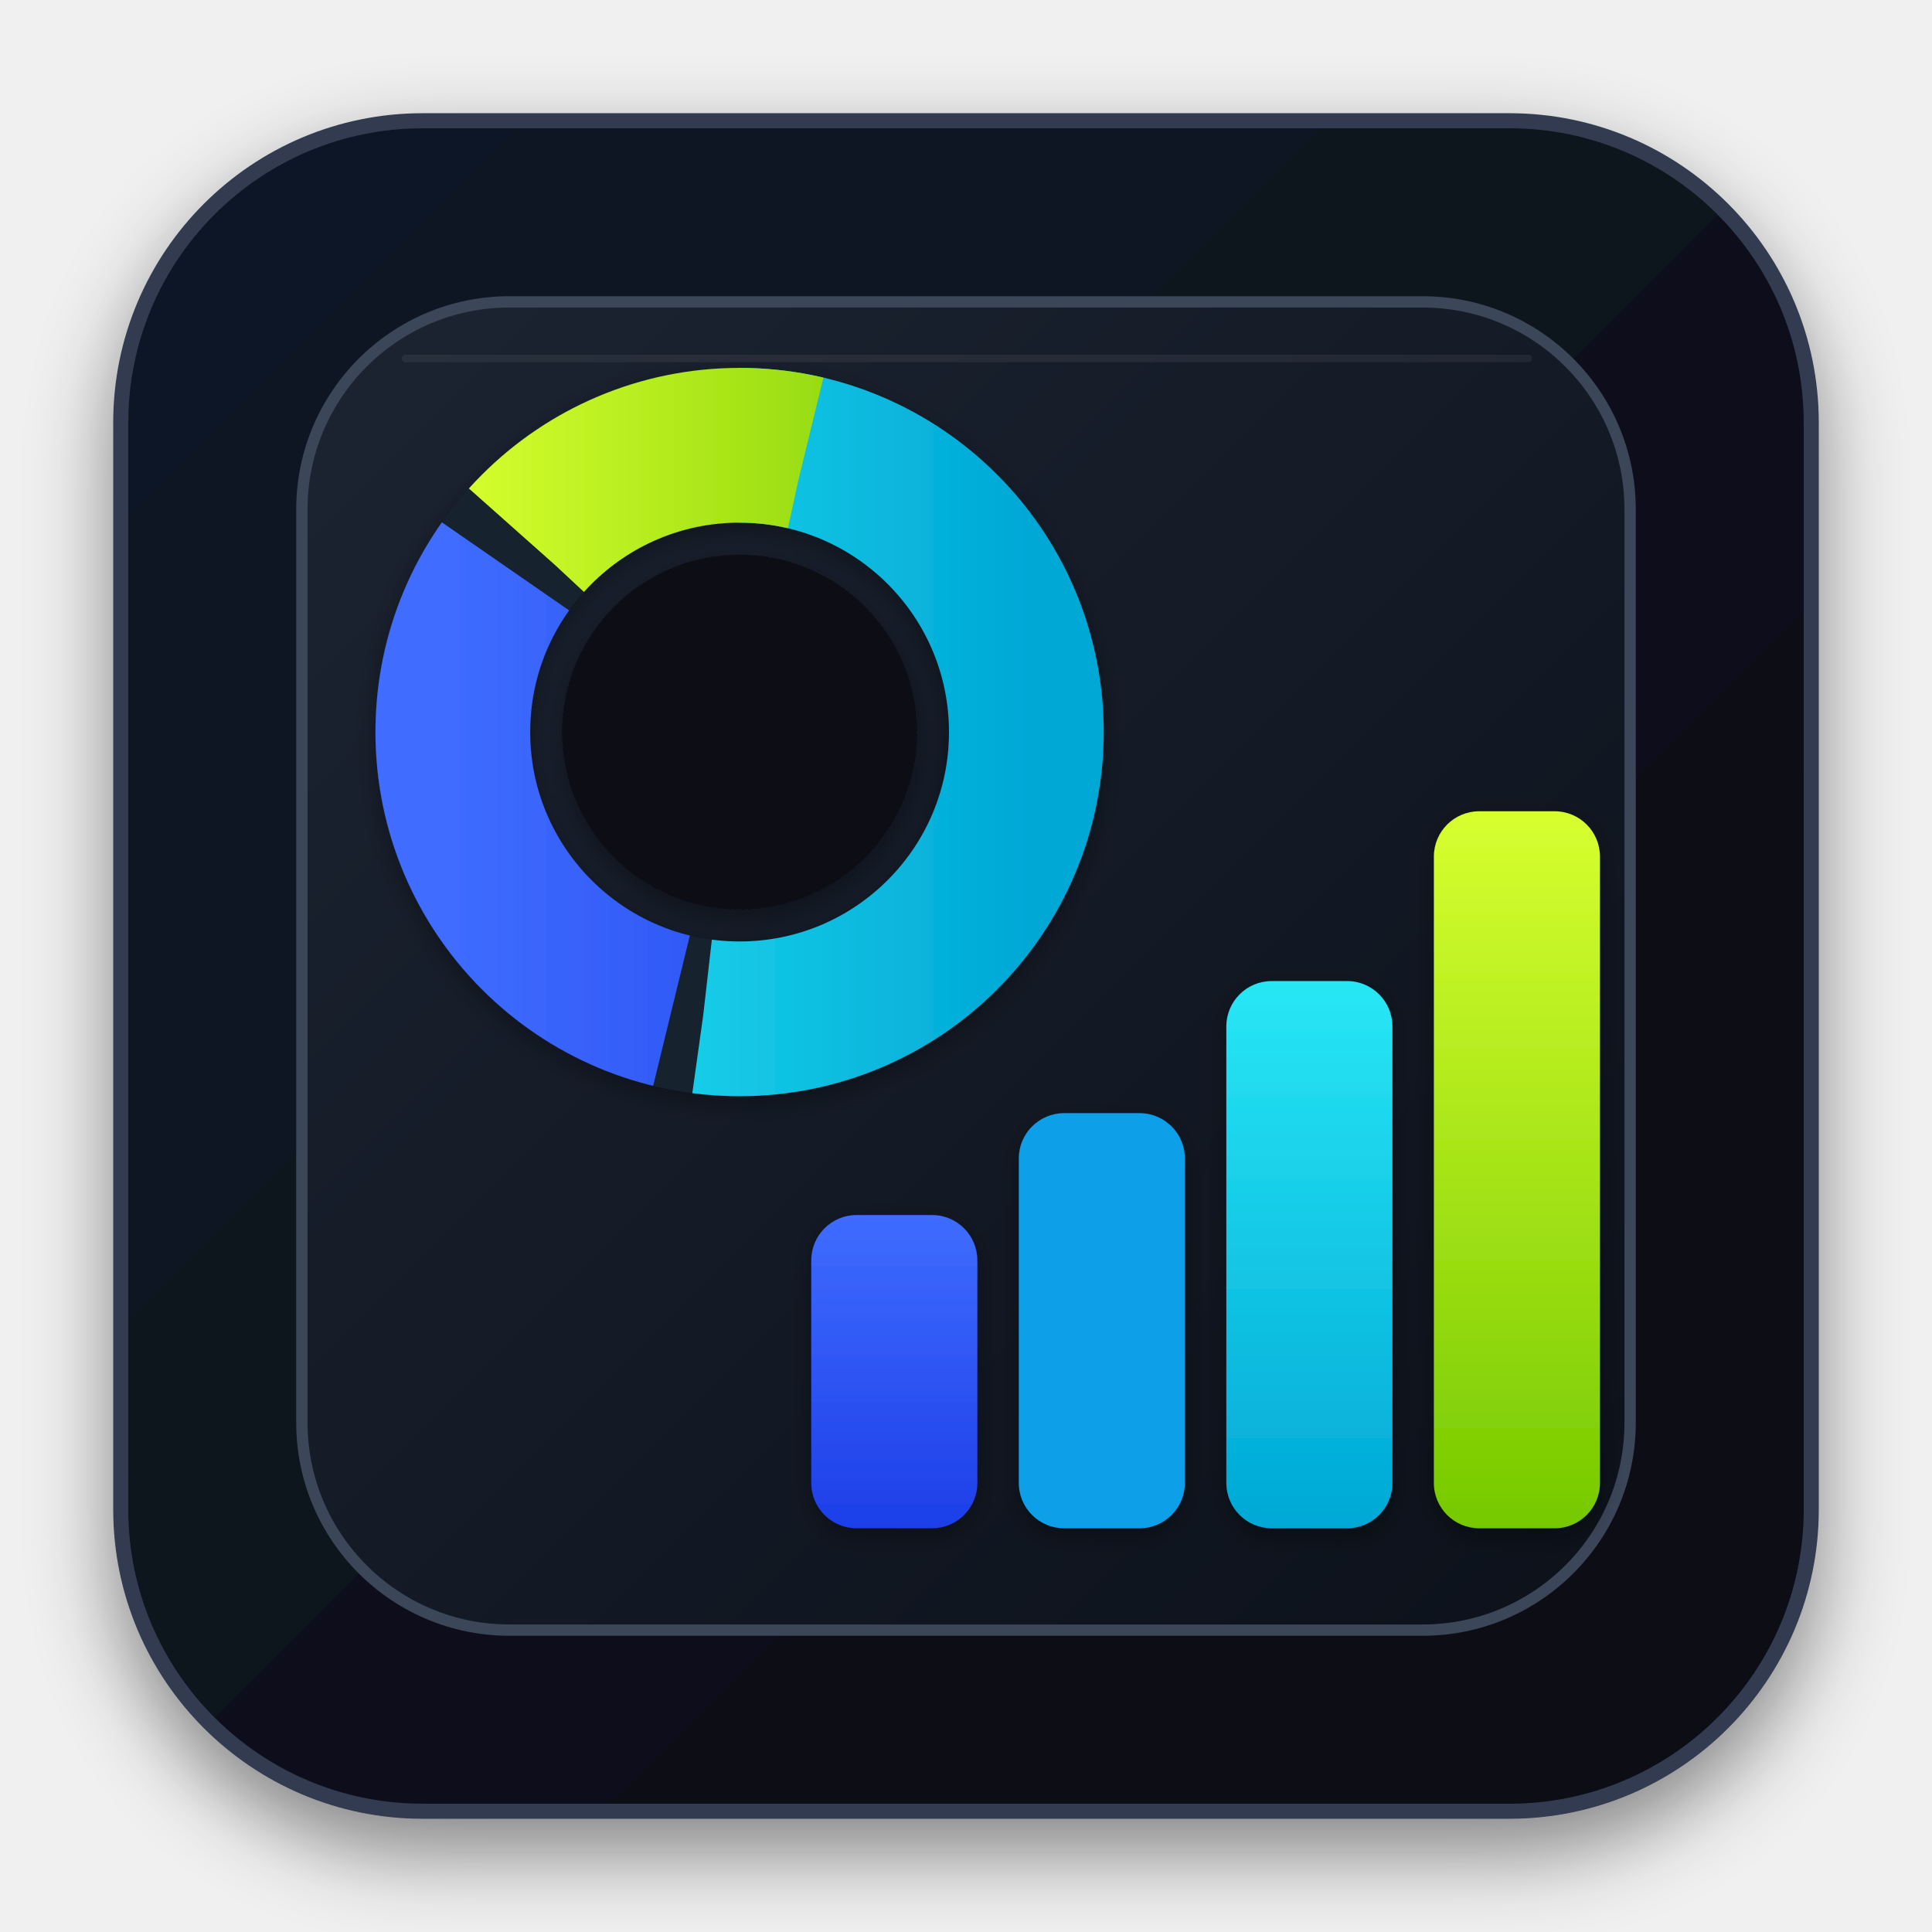
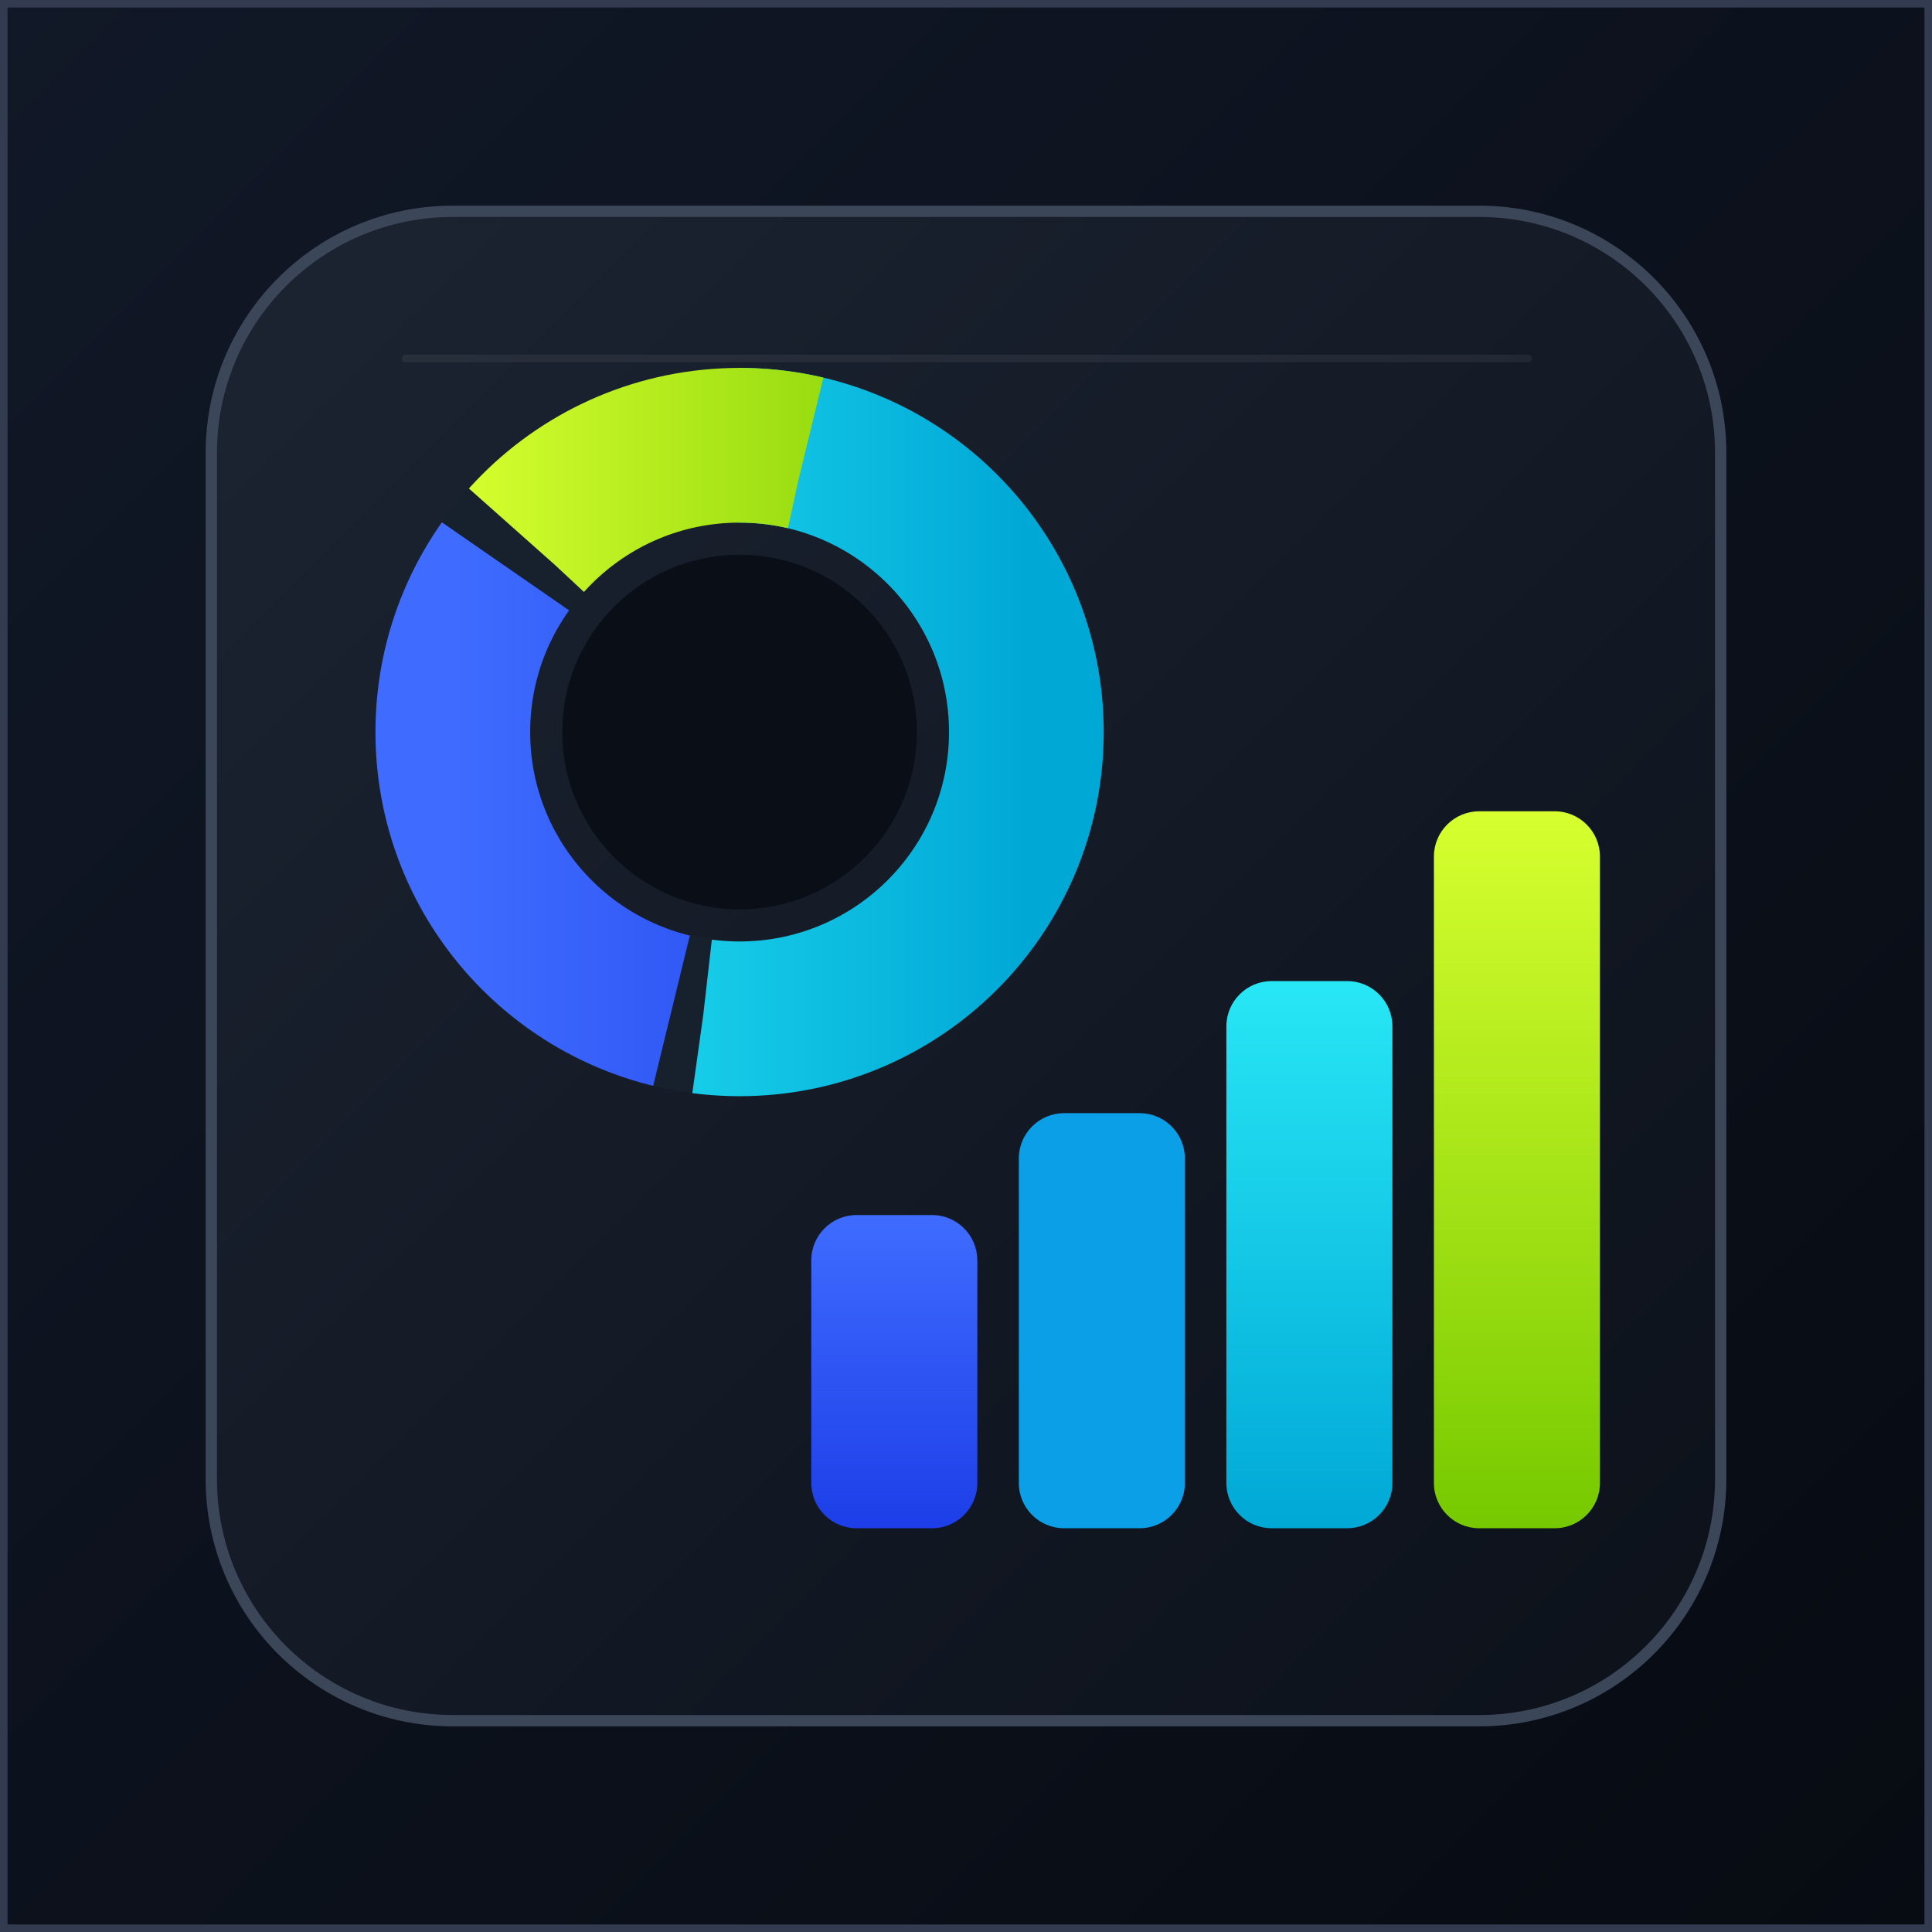
<svg xmlns="http://www.w3.org/2000/svg" viewBox="0 0 1024 1024" role="img" aria-labelledby="title desc">
  <defs>
    <linearGradient id="bg" x1="0" y1="0" x2="1" y2="1">
      <stop offset="0%" stop-color="#111827" />
      <stop offset="100%" stop-color="#070b12" />
    </linearGradient>
    <linearGradient id="panel" x1="0" y1="0" x2="1" y2="1">
      <stop offset="0%" stop-color="#1c2432" />
      <stop offset="100%" stop-color="#0c111a" />
    </linearGradient>
    <linearGradient id="blue" x1="0" y1="0" x2="0" y2="1">
      <stop offset="0%" stop-color="#3f6cff" />
      <stop offset="100%" stop-color="#1d3ee8" />
    </linearGradient>
    <linearGradient id="cyan" x1="0" y1="0" x2="0" y2="1">
      <stop offset="0%" stop-color="#28e7f5" />
      <stop offset="100%" stop-color="#00a8d6" />
    </linearGradient>
    <linearGradient id="lime" x1="0" y1="0" x2="0" y2="1">
      <stop offset="0%" stop-color="#d7ff2f" />
      <stop offset="100%" stop-color="#76c900" />
    </linearGradient>
    <filter id="softShadow" x="-20%" y="-20%" width="140%" height="140%">
      <feDropShadow dx="0" dy="18" stdDeviation="22" flood-color="#000000" flood-opacity="0.45" />
    </filter>
    <filter id="innerGlow" x="-20%" y="-20%" width="140%" height="140%">
      <feDropShadow dx="0" dy="4" stdDeviation="6" flood-color="#000000" flood-opacity="0.35" />
    </filter>
  </defs>
-   <rect x="64" y="64" width="896" height="896" rx="160" fill="url(#bg)" stroke="#323b4f" stroke-width="8" filter="url(#softShadow)" />
-   <rect x="160" y="160" width="704" height="704" rx="110" fill="url(#panel)" stroke="#3c4659" stroke-width="6" />
-   <g transform="translate(0 0)" filter="url(#innerGlow)">
+   <rect x="0" y="0" width="1024" height="1024" rx="0" fill="url(#bg)" stroke="#323b4f" stroke-width="8" />
+   <rect x="112" y="112" width="800" height="800" rx="128" fill="url(#panel)" stroke="#3c4659" stroke-width="6" />
+   <g transform="translate(0 0)">
    <circle cx="392" cy="388" r="152" fill="none" stroke="#17202d" stroke-width="82" />
    <circle cx="392" cy="388" r="152" fill="none" stroke="url(#cyan)" stroke-width="82" stroke-linecap="butt" stroke-dasharray="497 458" stroke-dashoffset="0" transform="rotate(-90 392 388)" />
    <circle cx="392" cy="388" r="152" fill="none" stroke="url(#blue)" stroke-width="82" stroke-linecap="butt" stroke-dasharray="296 659" stroke-dashoffset="-514" transform="rotate(-90 392 388)" />
    <circle cx="392" cy="388" r="152" fill="none" stroke="url(#lime)" stroke-width="82" stroke-linecap="butt" stroke-dasharray="162 793" stroke-dashoffset="-828" transform="rotate(-90 392 388)" />
    <circle cx="392" cy="388" r="94" fill="#0a0f17" />
  </g>
-   <g filter="url(#innerGlow)">
+   <g>
    <rect x="430" y="644" width="88" height="166" rx="24" fill="url(#blue)" />
    <rect x="540" y="590" width="88" height="220" rx="24" fill="#0b9fe8" />
    <rect x="650" y="520" width="88" height="290" rx="24" fill="url(#cyan)" />
    <rect x="760" y="430" width="88" height="380" rx="24" fill="url(#lime)" />
  </g>
  <path d="M215 190 H810" stroke="#ffffff" stroke-opacity="0.06" stroke-width="4" stroke-linecap="round" />
</svg>
